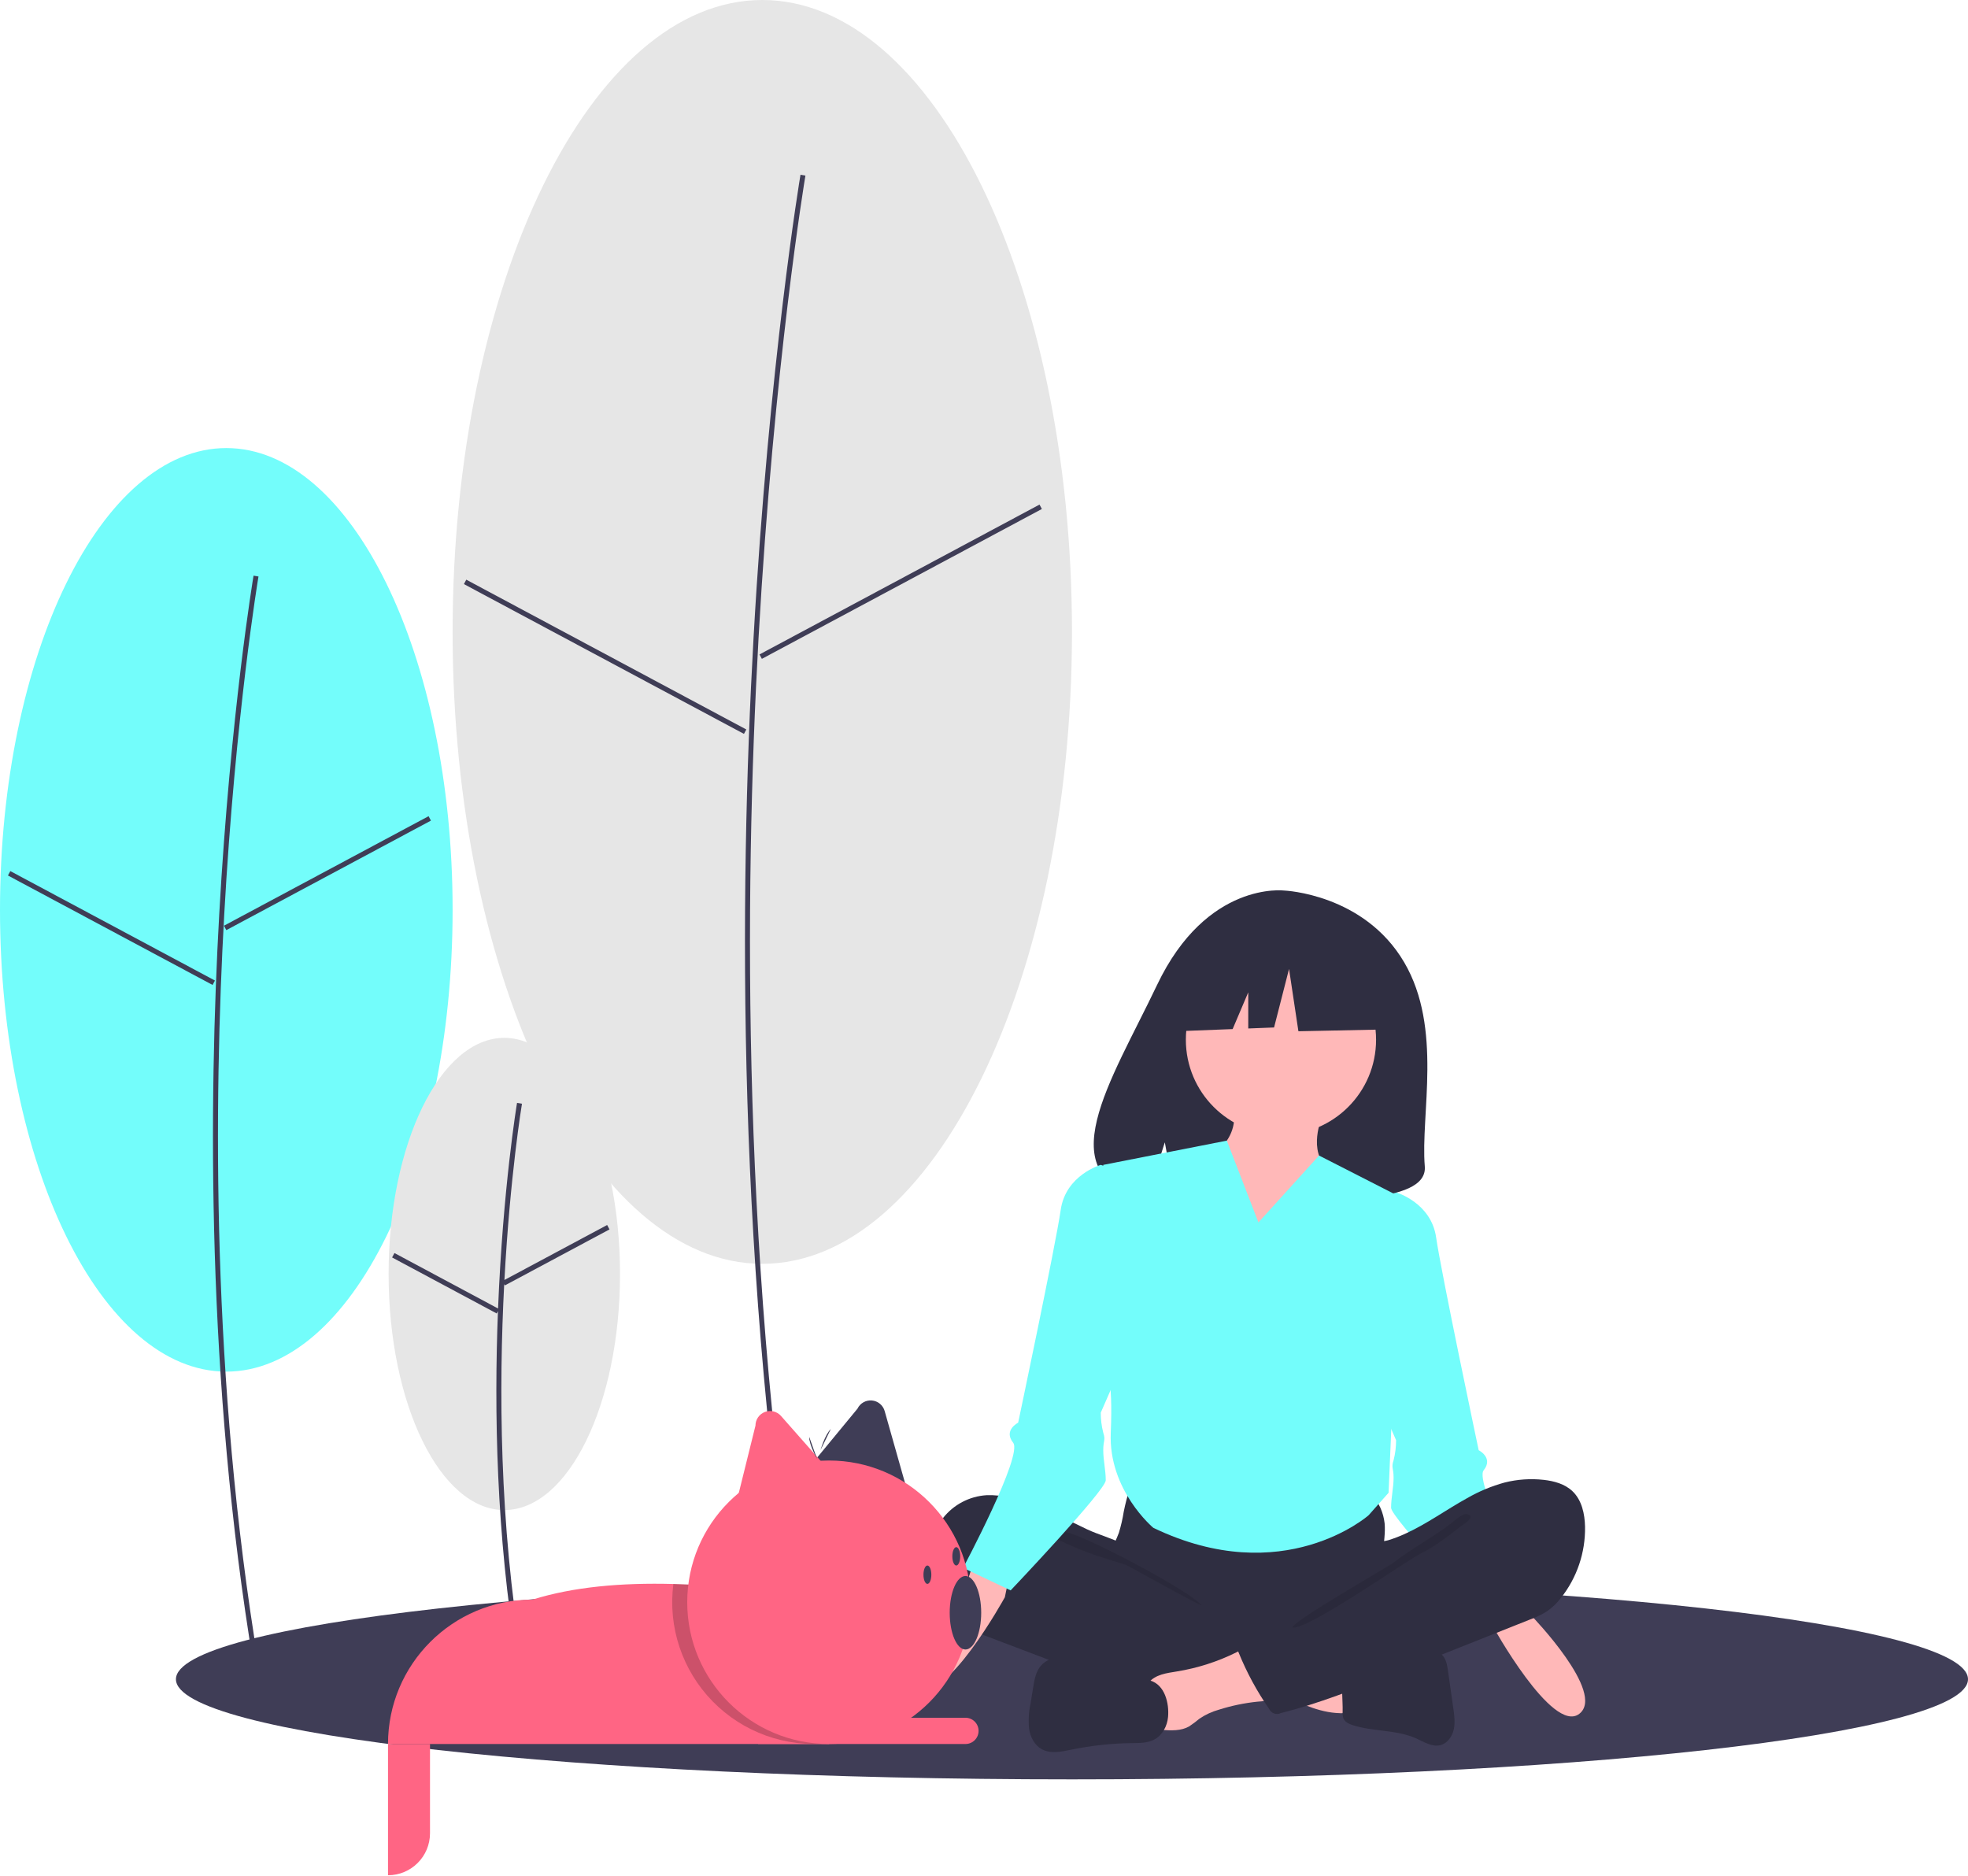
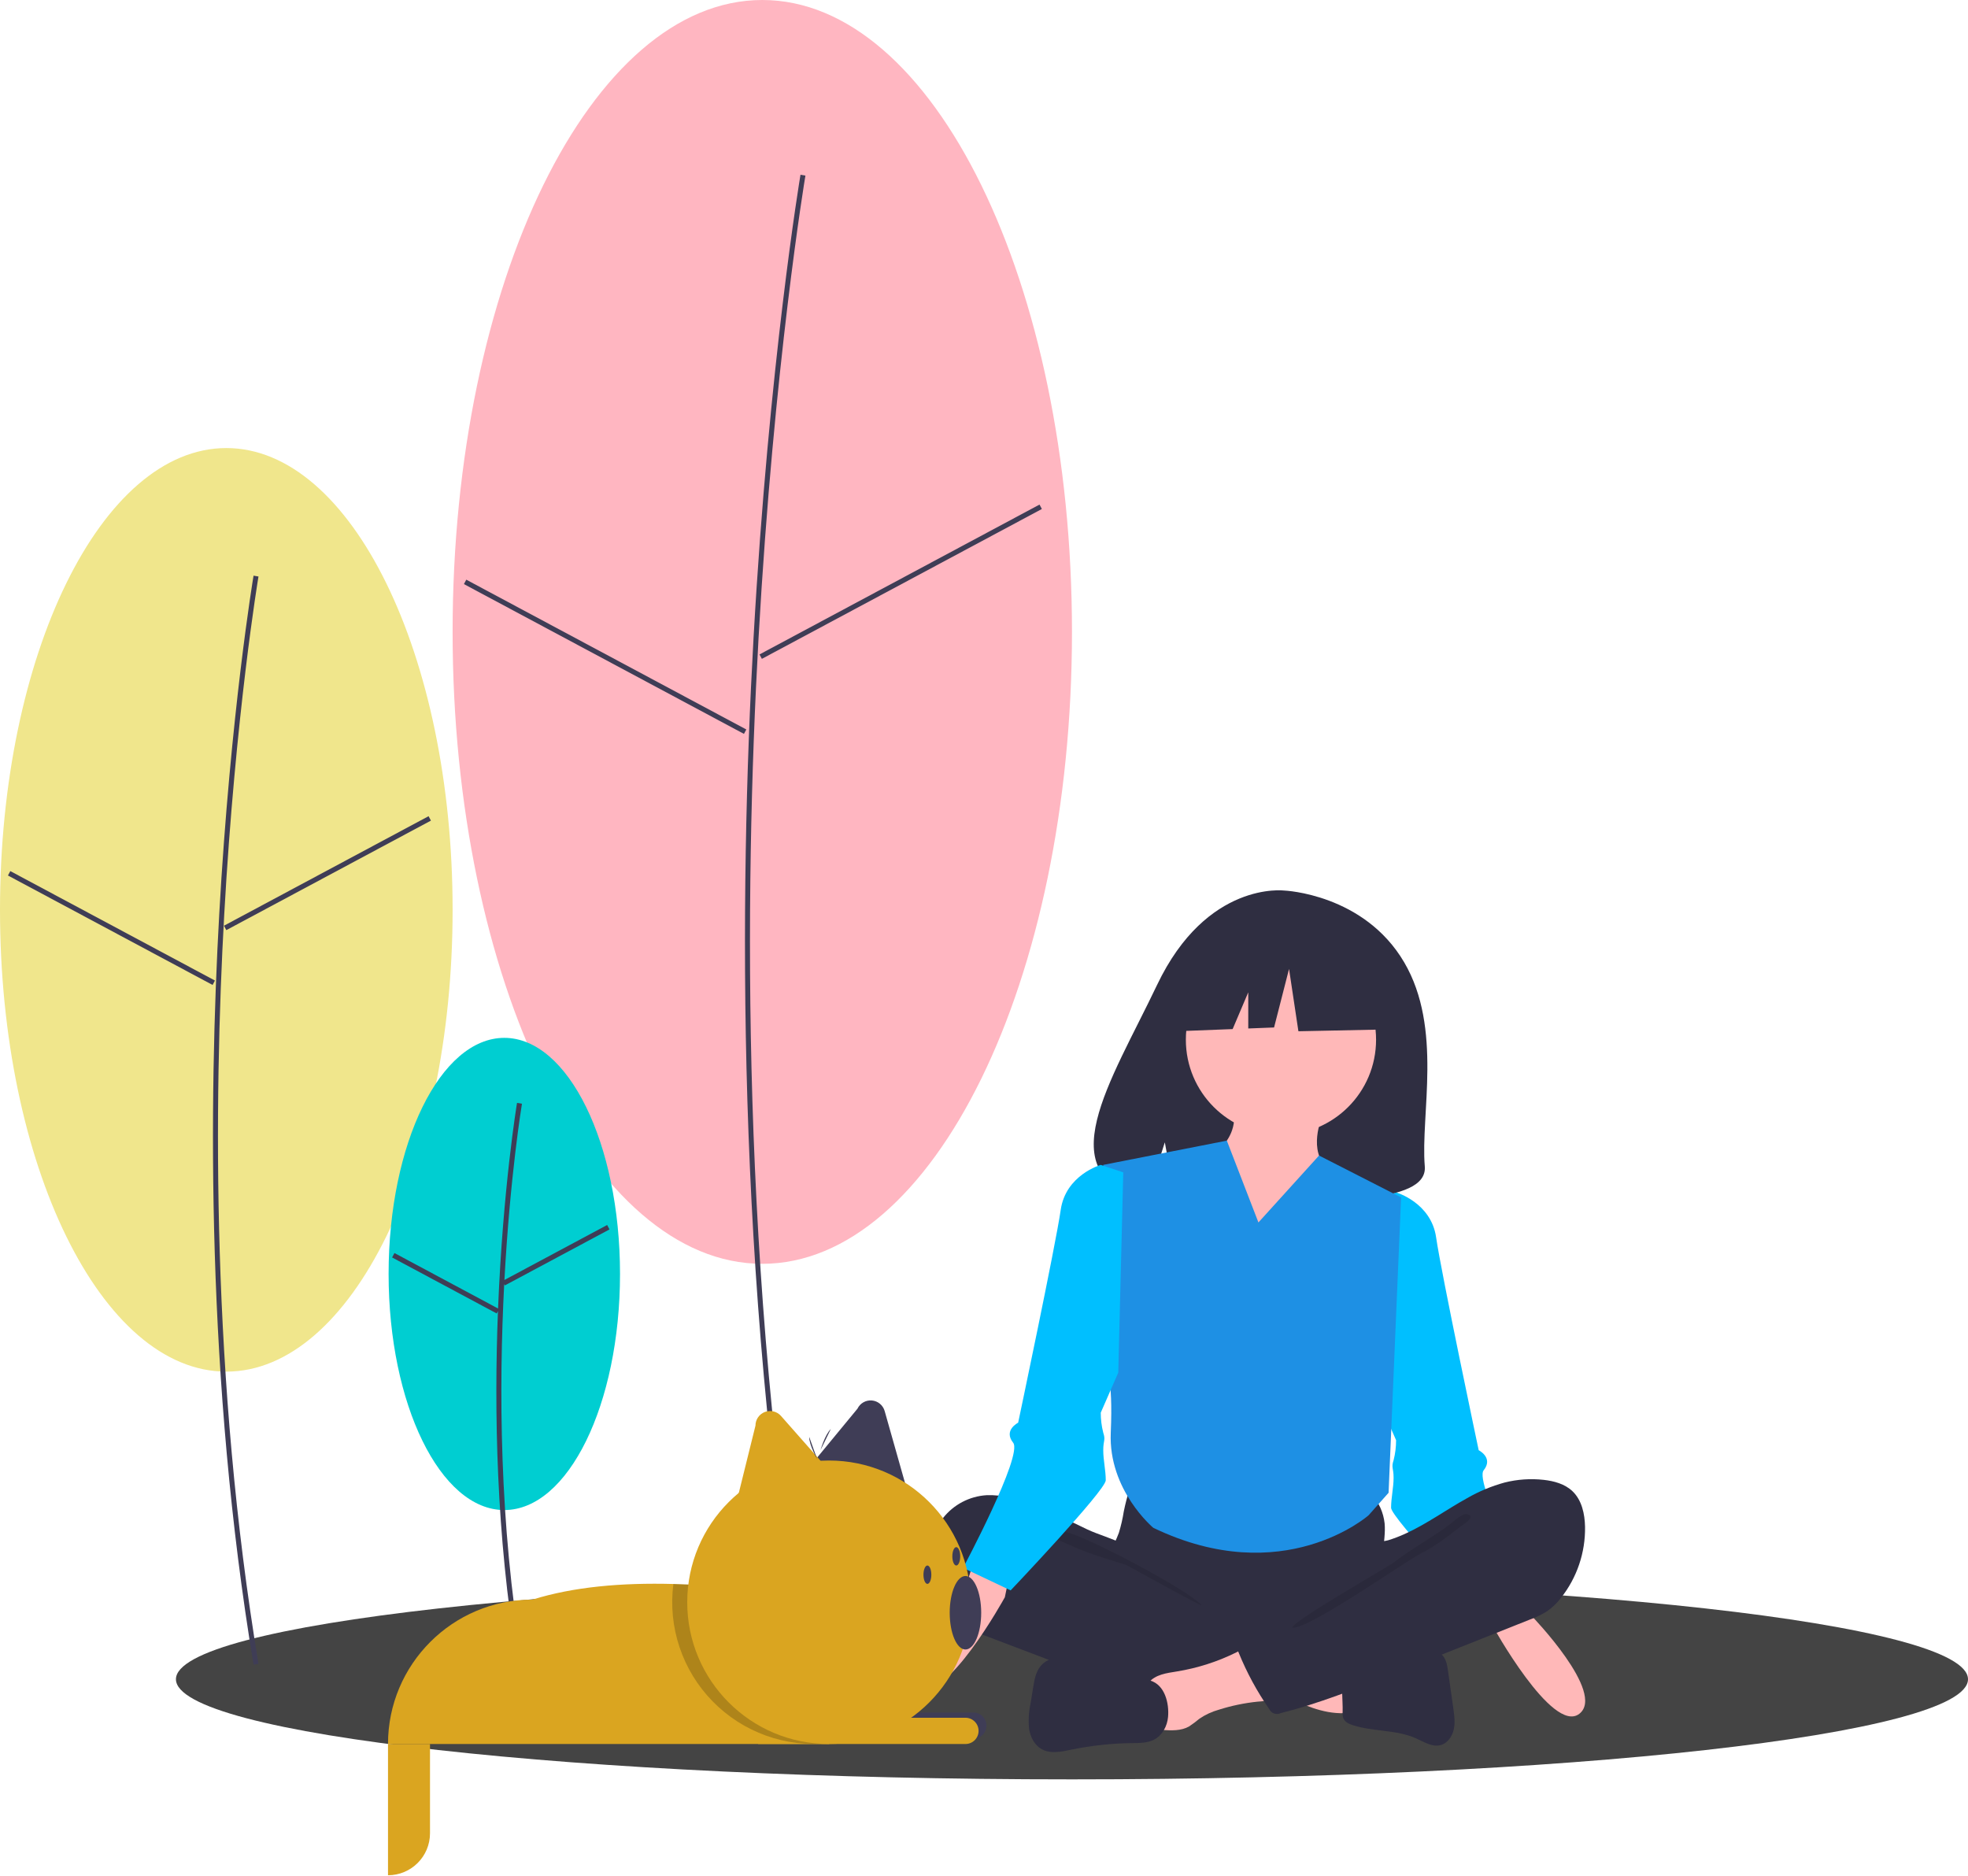
<svg xmlns="http://www.w3.org/2000/svg" data-name="Layer 1" width="786.295" height="749.197" viewBox="0 0 786.295 749.197">
-   <ellipse cx="428.295" cy="670.89" rx="358" ry="40" fill="#3f3d56" />
+   <ellipse cx="428.295" cy="670.89" rx="358" ry="40" fill="#444" />
  <path d="M812.694,702.031l6.174,19.023s29.736,30.721,18.981,39.048-34.884-35.568-34.884-35.568l-4.447-21.476Z" transform="translate(-206.8527 -75.40145)" fill="#ffb8b8" />
-   <path d="M755.647,554.792l9-3s14,4,16,18,17,85,17,85,6,3,2,8,20,50,20,50l-19,9s-38-40-38-44,1-8,1-12-1-4,0-7a32.167,32.167,0,0,0,1-8l-7-16Z" transform="translate(-206.8527 -75.40145)" fill="#73fdfb" />
-   <ellipse cx="90.418" cy="363.498" rx="90.418" ry="184.489" fill="#73fdfb" />
+   <path d="M755.647,554.792l9-3s14,4,16,18,17,85,17,85,6,3,2,8,20,50,20,50l-19,9s-38-40-38-44,1-8,1-12-1-4,0-7a32.167,32.167,0,0,0,1-8l-7-16Z" transform="translate(-206.8527 -75.40145)" fill="#00BFFF" />
+   <ellipse cx="90.418" cy="363.498" rx="90.418" ry="184.489" fill="#F0E68C" />
  <path d="M296.44,440.813c4.51-80.307,13.598-134.551,13.689-135.09l-1.972-.334c-.091.539-9.195,54.871-13.712,135.281-4.169,74.214-5.175,186.467,13.712,299.786l1.973-.328C291.275,627.001,292.279,514.918,296.44,440.813Z" transform="translate(-206.8527 -75.40145)" fill="#3f3d56" />
  <rect x="291.316" y="423.245" width="92.725" height="2" transform="translate(-367.0872 134.1508) rotate(-28.1569)" fill="#3f3d56" />
  <rect x="250.382" y="399.802" width="2" height="92.725" transform="translate(-467.4565 381.993) rotate(-61.8584)" fill="#3f3d56" />
-   <ellipse cx="304.565" cy="252.458" rx="123.73" ry="252.458" fill="#e6e6e6" />
+   <ellipse cx="304.565" cy="252.458" rx="123.73" ry="252.458" fill=" #FFB6C1" />
  <path d="M509.915,330.446c6.173-109.911,18.611-184.152,18.736-184.889l-1.972-.334c-.125.738-12.579,75.065-18.759,185.08-5.705,101.538-7.081,255.118,18.759,410.153l1.973-.328C502.844,585.284,504.218,431.875,509.915,330.446Z" transform="translate(-206.8527 -75.40145)" fill="#3f3d56" />
  <rect x="503.27" y="306.806" width="126.887" height="2" transform="translate(-285.037 228.4522) rotate(-28.1571)" fill="#3f3d56" />
  <rect x="447.623" y="274.358" width="2" height="126.887" transform="translate(-267.6919 498.664) rotate(-61.8584)" fill="#3f3d56" />
-   <ellipse cx="201.491" cy="508.968" rx="46.229" ry="94.325" fill="#e6e6e6" />
+   <ellipse cx="201.491" cy="508.968" rx="46.229" ry="94.325" fill="#00CED1" />
  <path d="M408.303,588.433l.274.512,41.798-22.372-.943-1.764-41.041,21.967c2.271-41.801,6.916-69.863,7.01-70.415l-1.972-.334c-.102.603-5.621,33.927-7.58,82.145L364.455,576.016,363.512,577.78,405.309,600.152l.499-.933c-1.567,39.797-.689,89.56,7.62,139.41l1.973-.328C406.342,683.949,406.143,629.699,408.303,588.433Z" transform="translate(-206.8527 -75.40145)" fill="#3f3d56" />
  <path d="M767.884,459.866c-16.074-27.395-47.876-28.672-47.876-28.672s-30.989-3.997-50.868,37.726c-18.529,38.89-44.101,76.439-4.117,85.543l7.222-22.674,4.473,24.362a155.111,155.111,0,0,0,17.108.295c42.82-1.394,83.599.408,82.286-15.091C774.367,520.752,783.35,486.226,767.884,459.866Z" transform="translate(-206.8527 -75.40145)" fill="#2f2e41" />
  <path d="M655.842,679.301a61.24,61.24,0,0,1-1.949,8.463c-.956,2.712-2.432,5.22-3.307,7.96-2.787,8.734,1.077,18.472,7.247,25.213a40.722,40.722,0,0,0,19.887,11.911c5.566,1.412,11.354,1.615,17.091,1.812,15.885.543,32.178,1.029,47.229-4.12a81.72,81.72,0,0,0,13.722-6.288,10.287,10.287,0,0,0,3.56-2.828c1.148-1.649,1.295-3.786,1.285-5.801-.034-6.792-1.399-13.55-1.075-20.334.18-3.758.877-7.513.534-11.259a20.71,20.71,0,0,0-15.738-17.892c-4.27-.925-8.698-.421-13.046.001a329.789,329.789,0,0,1-33.951,1.531c-11.582-.075-23.093-1.858-34.617-2.044-3.408-.055-3.339,1.005-4.424,4.332A81.605,81.605,0,0,0,655.842,679.301Z" transform="translate(-206.8527 -75.40145)" fill="#2f2e41" />
  <path d="M610.552,673.78a33.989,33.989,0,0,0-9.533-1.022,24.06,24.06,0,0,0-17.379,9.114,24.491,24.491,0,0,0-4.711,19.177,40.533,40.533,0,0,0,3.777,10.412c2.528,5.175,5.56,10.338,10.241,13.655a39.737,39.737,0,0,0,9.038,4.339l24.65,9.367c3.626,1.378,7.253,2.756,10.915,4.034a211.899,211.899,0,0,0,57.013,11.432c5.919.356,11.928.454,17.702-.905a5.749,5.749,0,0,0,3.625-1.976,6.302,6.302,0,0,0,.81-2.699l1.517-10.711a9.047,9.047,0,0,0-.129-4.515c-.695-1.8-2.437-2.932-4.097-3.895-16.206-9.388-35.128-14.568-48.769-27.453-3.211-3.033-5.899-7.842-9.8-9.902-4.424-2.337-9.635-3.67-14.208-5.823C631.217,681.702,621.387,676.293,610.552,673.78Z" transform="translate(-206.8527 -75.40145)" fill="#2f2e41" />
  <path d="M635.162,688.22c8.713,2.754,45.498,21.832,51.804,28.493-.845.307-29.52-15.902-30.381-16.162-7.821-2.368-15.686-4.751-23.114-8.216-1.494-.697-9.707-3.973-9.335-5.875C624.555,684.314,633.615,687.731,635.162,688.22Z" transform="translate(-206.8527 -75.40145)" opacity="0.1" />
  <path d="M743.86,759.842a2.034,2.034,0,0,0,1.381-.41,2.165,2.165,0,0,0,.432-1.603l-.041-14.592c-4.16-1.999-8.813-2.64-13.381-3.256L710.94,737.108c.49.066-3.332,9.258-2.746,10.486,1.033,2.163,8.926,4.08,11.153,5.101C727.091,756.245,735.138,760.148,743.86,759.842Z" transform="translate(-206.8527 -75.40145)" fill="#ffb8b8" />
  <path d="M676.996,743.187c-4.024.646-8.515,1.218-11.121,4.377-3.305,4.006-1.898,9.979-.321,14.942a6.454,6.454,0,0,0,1.371,2.719c1.076,1.071,2.724,1.227,4.233,1.324,3.67.234,7.575.418,10.781-1.398a47.284,47.284,0,0,0,4.188-3.14,26.743,26.743,0,0,1,7.7-3.551,77.279,77.279,0,0,1,15.456-3.213,23.853,23.853,0,0,0,6.089-1.083,6.774,6.774,0,0,0,4.288-4.199c.743-2.652-.785-5.355-2.251-7.681-1.825-2.897-3.759-5.947-6.481-8.08-3.971-3.111-5.935-.723-9.935,1.268A83.779,83.779,0,0,1,676.996,743.187Z" transform="translate(-206.8527 -75.40145)" fill="#ffb8b8" />
  <path d="M666.481,746.842l-25.549-7.617a33.562,33.562,0,0,0-9.508-1.858c-3.24.002-6.63,1.074-8.732,3.562-1.981,2.345-2.548,5.551-3.042,8.591l-1.057,6.504a32.945,32.945,0,0,0-.592,9.988c.483,3.314,2.16,6.625,5.076,8.229,3.536,1.946,7.869.995,11.815.182a127.567,127.567,0,0,1,24.212-2.619c3.058-.037,6.266.002,8.968-1.443,3.212-1.717,5.134-5.348,5.464-9C674.039,755.806,672.203,748.548,666.481,746.842Z" transform="translate(-206.8527 -75.40145)" fill="#2f2e41" />
  <path d="M753.903,740.205c3.312-.586,6.235-2.484,9.409-3.605,4.467-1.577,9.308-1.577,14.041-1.56,1.737.006,3.588.046,5.034,1.017,2.085,1.4,2.619,4.202,2.974,6.702l2.139,15.088c.402,2.838.802,5.752.175,8.548s-2.517,5.492-5.268,6.213c-3.341.876-6.616-1.277-9.771-2.691-7.884-3.534-17.049-2.631-25.27-5.273-1.526-.49-3.16-1.24-3.782-2.728a6.257,6.257,0,0,1-.294-2.607c.141-4.85-.873-11.472.574-16.107C745.165,739.034,750.206,740.205,753.903,740.205Z" transform="translate(-206.8527 -75.40145)" fill="#2f2e41" />
  <path d="M807.971,667.707A43.998,43.998,0,0,1,823.6,666.63c4.178.464,8.483,1.637,11.534,4.554,3.713,3.55,4.906,9.041,5.006,14.201a44.614,44.614,0,0,1-9.56,28.335,25.588,25.588,0,0,1-5.466,5.307,35.846,35.846,0,0,1-7.112,3.457L762.798,744.446c-14.523,5.778-29.097,11.572-44.245,15.381a3.436,3.436,0,0,1-4.64-1.697,115.669,115.669,0,0,1-12.099-22.324,2.018,2.018,0,0,1-.156-1.672,1.984,1.984,0,0,1,.815-.7l39.046-22.629a39.471,39.471,0,0,0,7.947-5.523,19.897,19.897,0,0,0,4.08-5.73c.809-1.705.885-5.729,1.919-6.989,1.012-1.234,4.475-1.332,6.074-1.818a54.821,54.821,0,0,0,6.612-2.521c8.734-3.941,16.512-9.668,24.885-14.282A63.547,63.547,0,0,1,807.971,667.707Z" transform="translate(-206.8527 -75.40145)" fill="#2f2e41" />
  <path d="M785.835,684.606c-6.708,5.082-15.394,9.753-22.043,14.969-2.269,1.78-40.095,23.23-40.63,26.079,6.203,1.054,45.715-26.827,51.368-29.609s10.664-6.705,15.63-10.6c1.265-.992,6.629-3.976,2.996-5.085C791.11,679.737,787.346,683.59,785.835,684.606Z" transform="translate(-206.8527 -75.40145)" opacity="0.1" />
  <circle cx="511.795" cy="415.39" r="38" fill="#ffb8b8" />
  <path d="M734.647,522.792s-6,15,5,21-34,54-34,54l-20-58s17-6,14-22Z" transform="translate(-206.8527 -75.40145)" fill="#ffb8b8" />
-   <path d="M709.647,563.792l24.218-26.736,32.782,16.736-5,118-8,9s-34,30-86,5c0,0-18-15-17-38s-2-26-2-26l-1-81,49.371-9.688Z" transform="translate(-206.8527 -75.40145)" fill="#73fdfb" />
+   <path d="M709.647,563.792l24.218-26.736,32.782,16.736-5,118-8,9s-34,30-86,5c0,0-18-15-17-38s-2-26-2-26l-1-81,49.371-9.688Z" transform="translate(-206.8527 -75.40145)" fill=" #1E90e4" />
  <path d="M598.6,691.031l-6.174,19.023S562.69,740.775,573.445,749.102s34.884-35.568,34.884-35.568l4.447-21.476Z" transform="translate(-206.8527 -75.40145)" fill="#ffb8b8" />
-   <path d="M655.647,543.792l-9-3s-14,4-16,18-17,85-17,85-6,3-2,8-20,50-20,50l19,9s38-40,38-44-1-8-1-12,1-4,0-7a32.167,32.167,0,0,1-1-8l7-16Z" transform="translate(-206.8527 -75.40145)" fill="#73fdfb" />
+   <path d="M655.647,543.792l-9-3s-14,4-16,18-17,85-17,85-6,3-2,8-20,50-20,50l19,9s38-40,38-44-1-8-1-12,1-4,0-7a32.167,32.167,0,0,1-1-8l7-16Z" transform="translate(-206.8527 -75.40145)" fill="#00BFFF" />
  <polygon points="553.925 381.823 522.506 365.224 479.119 372.014 470.142 412.005 492.488 411.138 498.73 396.446 498.73 410.895 509.041 410.495 515.026 387.105 518.766 412.005 555.421 411.25 553.925 381.823" fill="#2f2e41" />
-   <path d="M538.057,714.482v57.68h-176.18a57.683,57.683,0,0,1,57.68-57.68c16.52-5.15,35.62-6.79,56.34-6.25C495.447,708.732,516.437,711.182,538.057,714.482Z" transform="translate(-206.8527 -75.40145)" fill="#ff6584" />
+   <path d="M538.057,714.482v57.68h-176.18a57.683,57.683,0,0,1,57.68-57.68c16.52-5.15,35.62-6.79,56.34-6.25C495.447,708.732,516.437,711.182,538.057,714.482Z" transform="translate(-206.8527 -75.40145)" fill="#DAA520" />
  <path d="M306.037,684.178h82.847a5.244,5.244,0,0,1,5.244,5.244v0a5.244,5.244,0,0,1-5.244,5.244H306.037a0,0,0,0,1,0,0v-10.487A0,0,0,0,1,306.037,684.178Z" fill="#3f3d56" />
  <path d="M527.238,665.12l22.206-26.918a5.829,5.829,0,0,1,10.865.931l8.757,30.918Z" transform="translate(-206.8527 -75.40145)" fill="#3f3d56" />
-   <path d="M500.305,678.829l8.39-33.872a5.829,5.829,0,0,1,10.2-3.857l21.261,24.096Z" transform="translate(-206.8527 -75.40145)" fill="#ff6584" />
-   <path d="M155.024,696.762h16.779a0,0,0,0,1,0,0v35.656a16.779,16.779,0,0,1-16.779,16.779h0a0,0,0,0,1,0,0V696.762A0,0,0,0,1,155.024,696.762Z" fill="#ff6584" />
-   <path d="M302.891,686.275h82.847a5.244,5.244,0,0,1,5.244,5.244v0a5.244,5.244,0,0,1-5.244,5.244H302.891a0,0,0,0,1,0,0V686.275A0,0,0,0,1,302.891,686.275Z" fill="#ff6584" />
+   <path d="M500.305,678.829l8.39-33.872a5.829,5.829,0,0,1,10.2-3.857l21.261,24.096Z" transform="translate(-206.8527 -75.40145)" fill="#DAA520" />
+   <path d="M155.024,696.762h16.779a0,0,0,0,1,0,0v35.656a16.779,16.779,0,0,1-16.779,16.779h0a0,0,0,0,1,0,0V696.762A0,0,0,0,1,155.024,696.762Z" fill="#DAA520" />
+   <path d="M302.891,686.275h82.847a5.244,5.244,0,0,1,5.244,5.244v0a5.244,5.244,0,0,1-5.244,5.244H302.891a0,0,0,0,1,0,0V686.275A0,0,0,0,1,302.891,686.275Z" fill="#DAA520" />
  <path d="M538.057,714.482v57.36a56.645,56.645,0,0,1-62.16-63.61C495.447,708.732,516.437,711.182,538.057,714.482Z" transform="translate(-206.8527 -75.40145)" opacity="0.2" />
-   <circle cx="331.206" cy="640.132" r="56.63" fill="#ff6584" />
+   <circle cx="331.206" cy="640.132" r="56.63" fill="#DAA520" />
  <ellipse cx="385.738" cy="644.327" rx="6.292" ry="14.682" fill="#3f3d56" />
  <ellipse cx="370.532" cy="629.121" rx="1.573" ry="3.67" fill="#3f3d56" />
  <ellipse cx="382.068" cy="621.78" rx="1.573" ry="3.67" fill="#3f3d56" />
  <path d="M533.307,658.273s-3.147-5.475-3.147-8.815" transform="translate(-206.8527 -75.40145)" fill="#3f3d56" />
  <path d="M534.692,654.732s1.715-6.078,4.103-8.413" transform="translate(-206.8527 -75.40145)" fill="#3f3d56" />
</svg>
